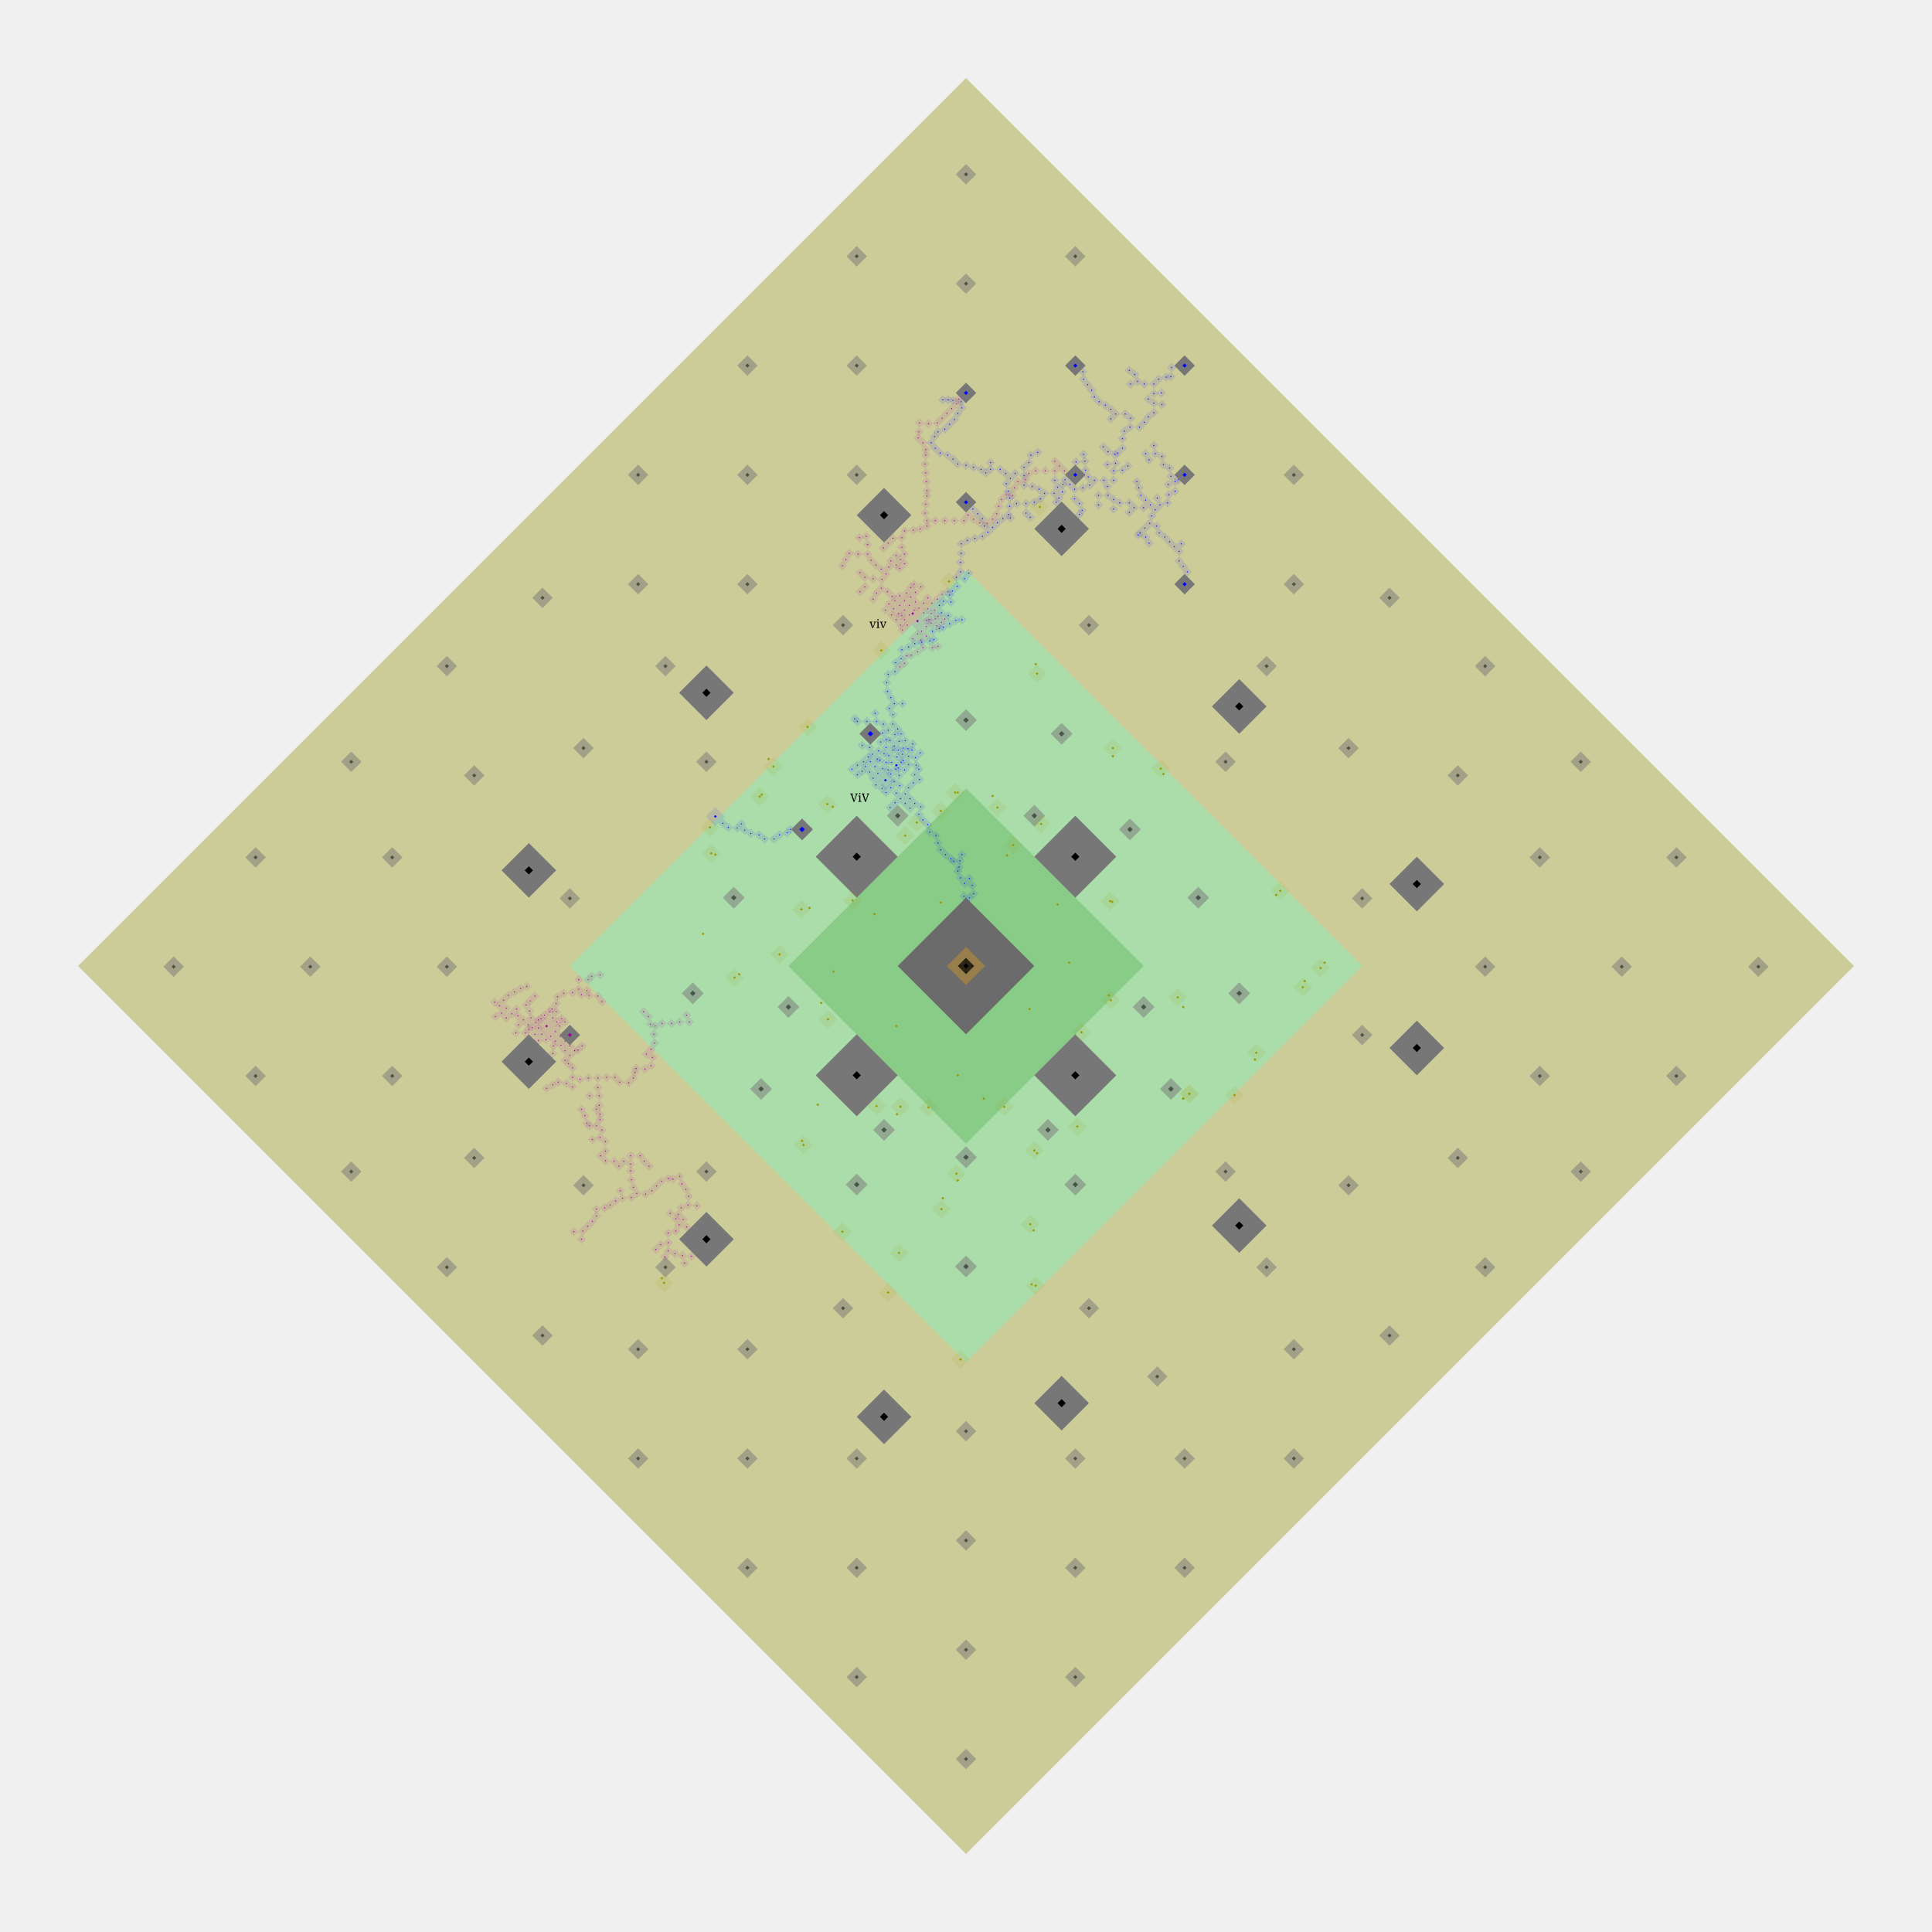
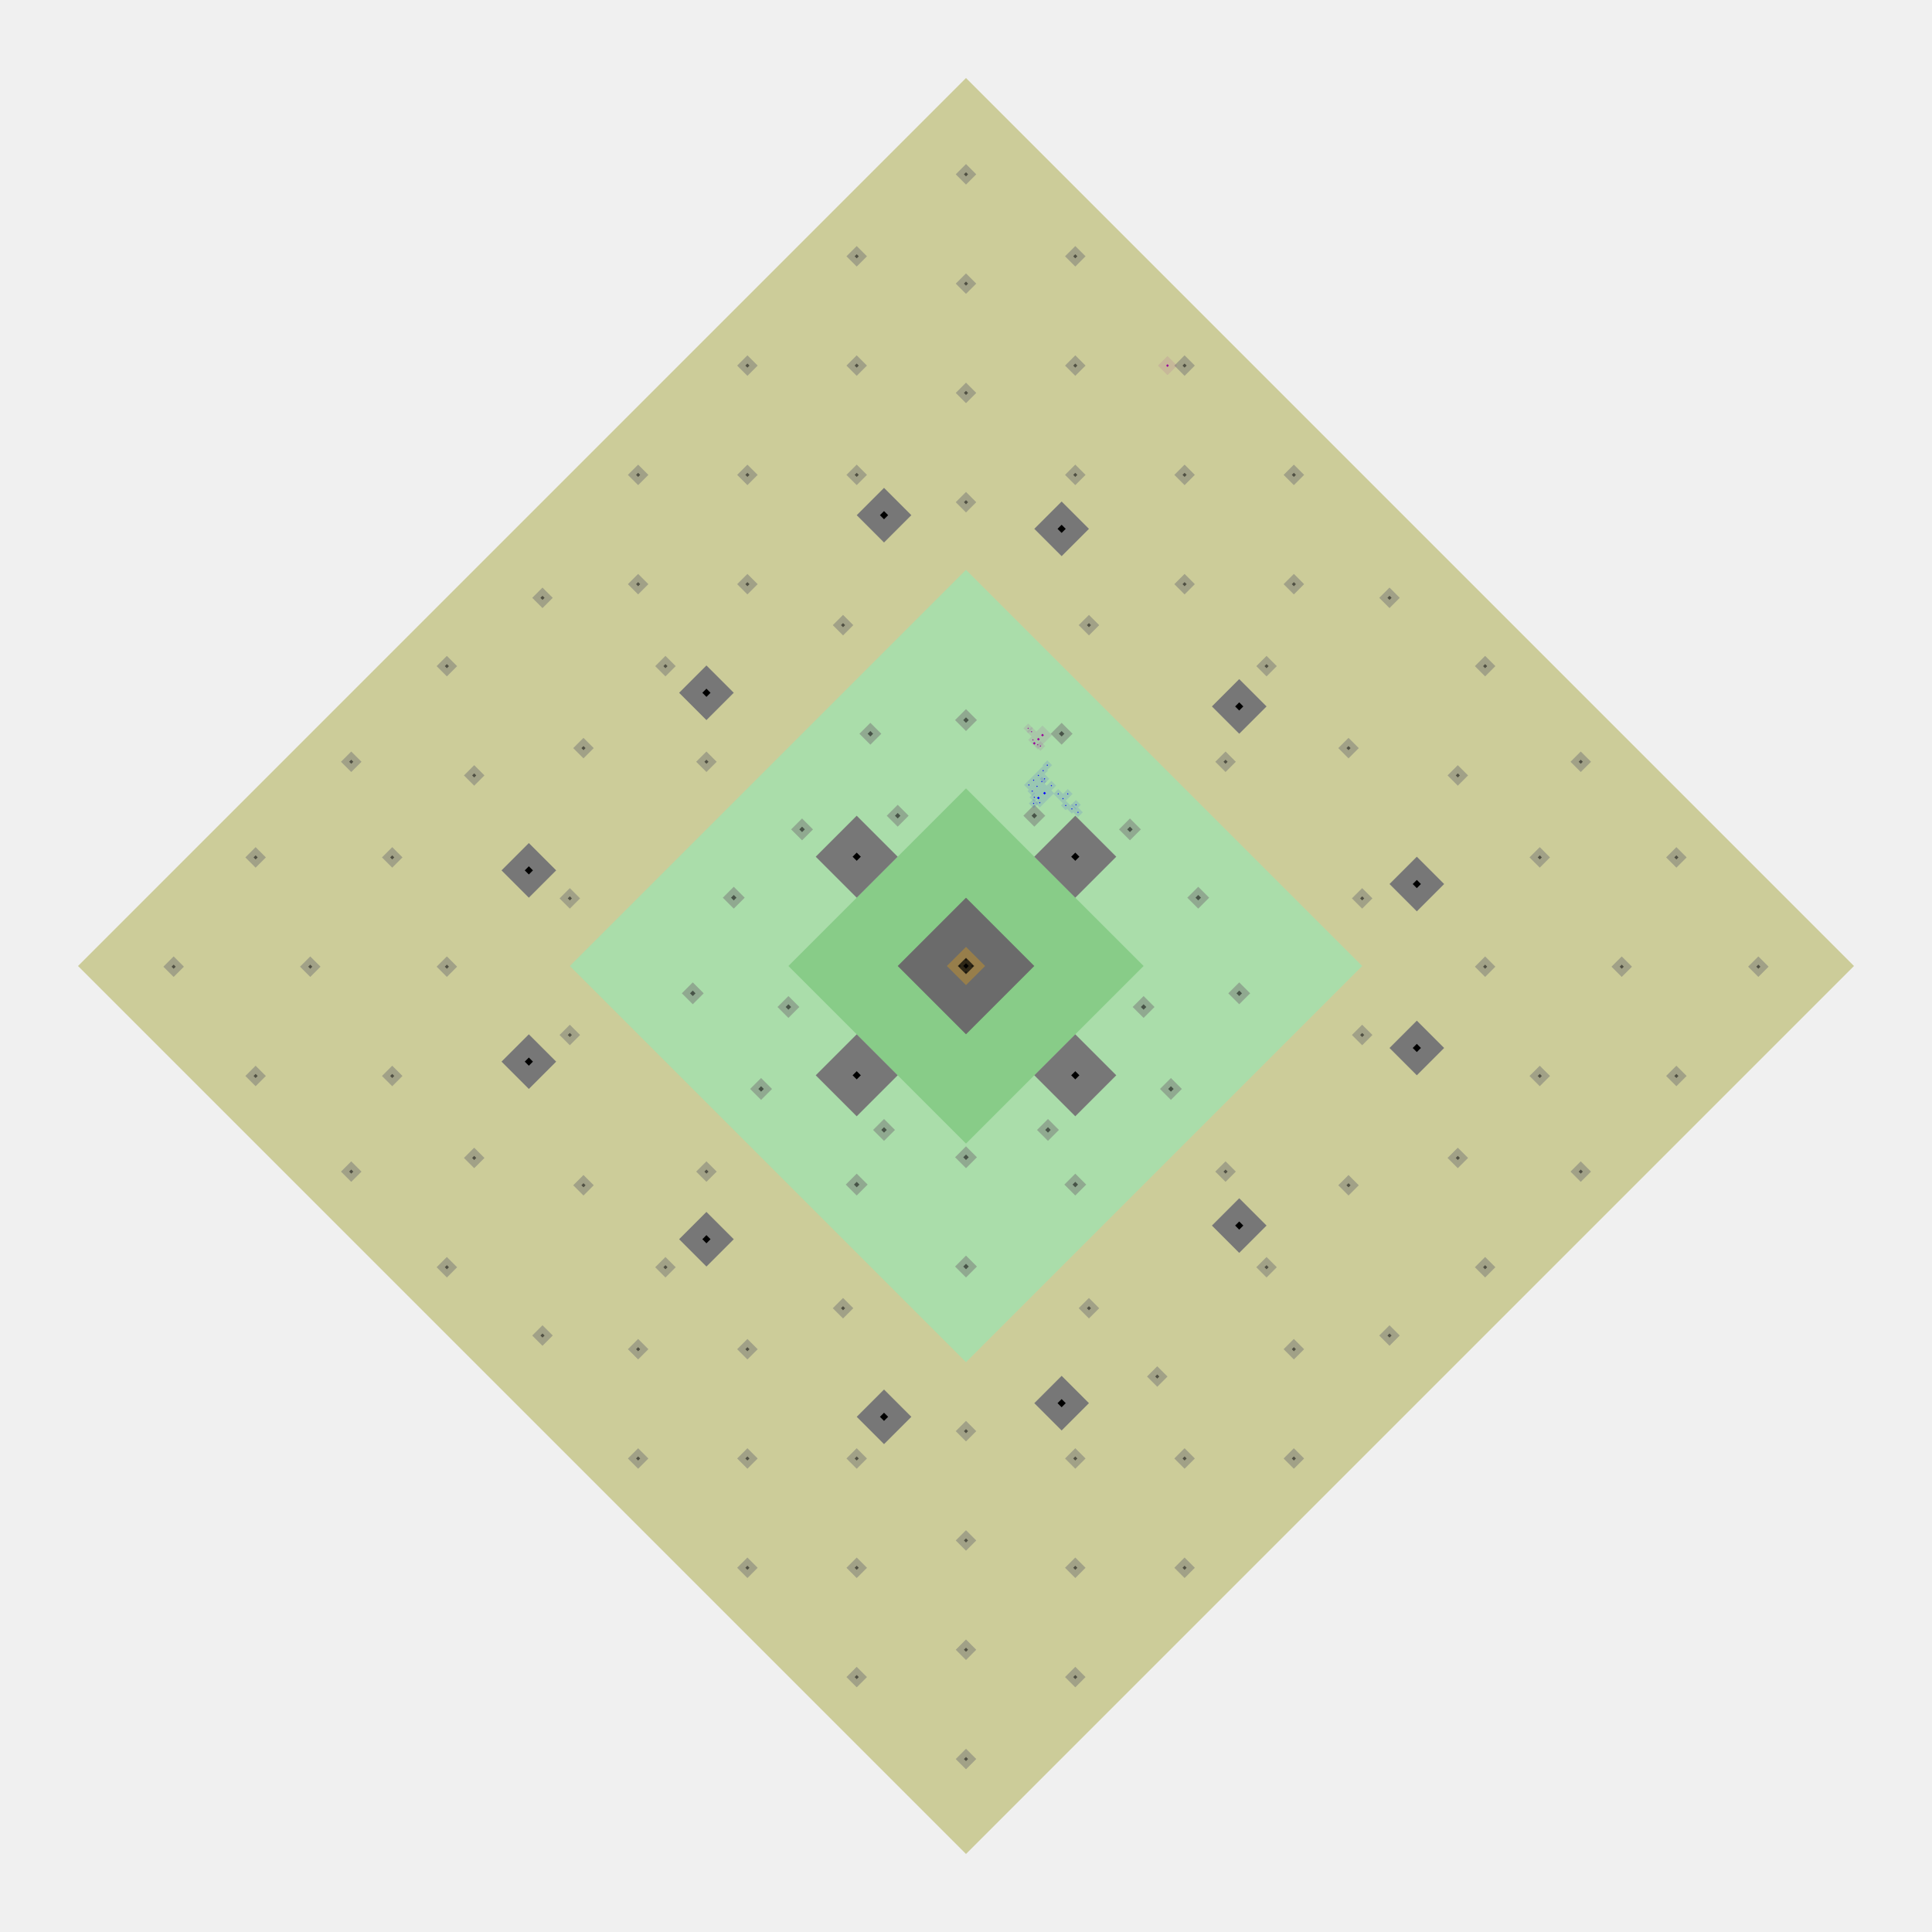
<svg xmlns="http://www.w3.org/2000/svg" id="state-map" version="1.1" viewBox="0 0 2000 2000">
  <style>
svg { background: #aaa; font: 1em serif; }
.concrete { fill: #777; }
.influence { fill-opacity: 0.1; stroke-width: 0; }

.state .labs { fill: #000; fill-opacity: 0.5; }
.state .forts { fill: #000; }
.state .other { fill: #990; }
/*.state .other { display: none; }*/

.viv-1 .alliance { fill: #00f; }
.viv-1 .labs { fill: #00f; }

.viv-2 .alliance { fill: #909; }
.viv-2 .labs { fill: #909; }

.new { fill: #070; }
.old { fill: #900; }

.cap-label { font-size: 0.2em; fill: #fff; }
</style>
  <defs>
    <pattern id="capital-grid" width="2%" height="2%">
      <rect x="0" y="0" width="2" height="2" stroke="#000" stroke-width="0.1" class="concrete" />
    </pattern>
    <symbol id="lab1" width="15" height="15">
      <rect x="0" y="0" width="15" height="15" class="concrete" />
      <rect x="6" y="6" width="3" height="3" class="lab" />
    </symbol>
    <symbol id="lab2" width="15" height="15">
      <rect x="0" y="0" width="15" height="15" class="concrete" />
      <rect x="6" y="6" width="3" height="3" class="lab" />
    </symbol>
    <symbol id="lab3" width="16" height="16">
      <rect x="0" y="0" width="16" height="16" class="concrete" />
      <rect x="6" y="6" width="4" height="4" class="lab" />
    </symbol>
    <symbol id="lab4" width="16" height="16">
      <rect x="0" y="0" width="16" height="16" class="concrete" />
      <rect x="6" y="6" width="4" height="4" class="lab" />
    </symbol>
    <symbol id="bunker" width="40" height="40">
      <rect x="0" y="0" width="40" height="40" class="concrete" />
      <rect x="17" y="17" width="6" height="6" class="fort" />
    </symbol>
    <symbol id="facility" width="60" height="60">
      <rect x="0" y="0" width="60" height="60" class="concrete" />
      <rect x="27" y="27" width="6" height="6" class="fort" />
    </symbol>
    <symbol id="hq" width="14" height="14">
      <rect x="0" y="0" width="14" height="14" class="influence" />
      <rect x="6" y="6" width="2" height="2" />
    </symbol>
    <symbol id="trap" width="2" height="2">
+       <rect x="0" y="0" width="2" height="2" />
+     </symbol>
+     <symbol id="colosseum" width="2" height="2">
      <rect x="0" y="0" width="2" height="2" />
    </symbol>
    <symbol id="tower" width="7" height="7">
      <rect x="0" y="0" width="7" height="7" class="influence" />
      <rect x="3" y="3" width="1" height="1" />
    </symbol>
  </defs>
  <g transform="scale(-1,1) translate(-1650, 350) rotate(-135, 650, 650)">
    <g class="state">
      <rect x="0" y="0" height="1300" width="1300" fill="#cc9" />
      <rect x="360" y="360" height="580" width="580" fill="#ada" />
      <rect x="520" y="520" height="260" width="260" fill="#8c8" />
      <rect x="600" y="600" height="100" width="100" fill="url(#capital-grid)" />
      <rect x="636" y="636" height="28" width="28" fill="#fa0" fill-opacity="0.3" />
      <g fill="#000">
        <rect x="644" y="644" height="12" width="12" fill-opacity="0.7" />
        <rect x="645" y="645" height="1" width="1" />
        <rect x="654" y="645" height="1" width="1" />
        <rect x="645" y="654" height="1" width="1" />
        <rect x="654" y="654" height="1" width="1" />
        <rect x="648" y="648" height="4" width="4" />
      </g>
      <g class="forts">
        <use href="#facility" x="460" y="620" />
        <use href="#facility" x="620" y="460" />
        <use href="#facility" x="620" y="780" />
        <use href="#facility" x="780" y="620" />
        <use href="#bunker" x="380" y="1020" />
        <use href="#bunker" x="640" y="1020" />
        <use href="#bunker" x="900" y="1020" />
        <use href="#bunker" x="1020" y="360" />
        <use href="#bunker" x="1020" y="620" />
        <use href="#bunker" x="1020" y="880" />
        <use href="#bunker" x="240" y="360" />
        <use href="#bunker" x="240" y="620" />
        <use href="#bunker" x="240" y="880" />
        <use href="#bunker" x="380" y="240" />
        <use href="#bunker" x="640" y="240" />
        <use href="#bunker" x="900" y="240" />
      </g>
      <g class="labs">
        <use href="#lab1" x="42" y="202" />
        <use href="#lab1" x="42" y="522" />
        <use href="#lab1" x="42" y="802" />
        <use href="#lab1" x="42" y="1082" />
        <use href="#lab1" x="62" y="62" />
        <use href="#lab1" x="122" y="282" />
        <use href="#lab1" x="122" y="442" />
        <use href="#lab1" x="122" y="602" />
        <use href="#lab1" x="142" y="862" />
        <use href="#lab1" x="142" y="982" />
        <use href="#lab1" x="162" y="1122" />
        <use href="#lab1" x="202" y="42" />
        <use href="#lab1" x="202" y="362" />
        <use href="#lab1" x="202" y="642" />
        <use href="#lab1" x="202" y="762" />
        <use href="#lab1" x="202" y="1242" />
        <use href="#lab1" x="222" y="222" />
        <use href="#lab1" x="282" y="122" />
        <use href="#lab1" x="302" y="482" />
+         <use href="#lab1" x="302" y="882" />
        <use href="#lab1" x="302" y="1142" />
        <use href="#lab1" x="362" y="202" />
        <use href="#lab1" x="402" y="982" />
        <use href="#lab1" x="422" y="1142" />
        <use href="#lab1" x="442" y="122" />
        <use href="#lab1" x="482" y="302" />
        <use href="#lab1" x="482" y="1242" />
        <use href="#lab1" x="522" y="42" />
        <use href="#lab1" x="522" y="1082" />
        <use href="#lab1" x="602" y="122" />
        <use href="#lab1" x="642" y="202" />
        <use href="#lab1" x="642" y="1082" />
        <use href="#lab1" x="682" y="1162" />
        <use href="#lab1" x="762" y="202" />
        <use href="#lab1" x="762" y="1242" />
        <use href="#lab1" x="802" y="42" />
        <use href="#lab1" x="802" y="982" />
        <use href="#lab1" x="842" y="1162" />
        <use href="#lab1" x="862" y="142" />
        <use href="#lab1" x="882" y="302" />
        <use href="#lab1" x="922" y="1082" />
        <use href="#lab1" x="982" y="142" />
        <use href="#lab1" x="982" y="402" />
        <use href="#lab1" x="982" y="802" />
        <use href="#lab1" x="1002" y="1162" />
+         <use href="#lab1" x="1062" y="1062" />
        <use href="#lab1" x="1082" y="42" />
        <use href="#lab1" x="1082" y="522" />
        <use href="#lab1" x="1082" y="642" />
+         <use href="#lab1" x="1082" y="922" />
        <use href="#lab1" x="1082" y="1242" />
        <use href="#lab1" x="1122" y="162" />
        <use href="#lab1" x="1142" y="302" />
        <use href="#lab1" x="1142" y="422" />
        <use href="#lab1" x="1162" y="682" />
+         <use href="#lab1" x="1162" y="842" />
+         <use href="#lab1" x="1162" y="1002" />
        <use href="#lab1" x="1222" y="1222" />
        <use href="#lab1" x="1242" y="202" />
        <use href="#lab1" x="1242" y="482" />
        <use href="#lab1" x="1242" y="762" />
        <use href="#lab1" x="1242" y="1082" />
        <use href="#lab2" x="42" y="362" />
        <use href="#lab2" x="42" y="942" />
        <use href="#lab2" x="62" y="682" />
        <use href="#lab2" x="62" y="1222" />
        <use href="#lab2" x="142" y="142" />
        <use href="#lab2" x="202" y="522" />
        <use href="#lab2" x="262" y="1022" />
        <use href="#lab2" x="302" y="302" />
        <use href="#lab2" x="302" y="682" />
        <use href="#lab2" x="342" y="1242" />
        <use href="#lab2" x="362" y="42" />
        <use href="#lab2" x="482" y="202" />
        <use href="#lab2" x="602" y="982" />
        <use href="#lab2" x="602" y="1222" />
        <use href="#lab2" x="682" y="62" />
        <use href="#lab2" x="682" y="302" />
        <use href="#lab2" x="762" y="1082" />
        <use href="#lab2" x="922" y="1242" />
        <use href="#lab2" x="942" y="42" />
        <use href="#lab2" x="982" y="602" />
+         <use href="#lab2" x="982" y="982" />
        <use href="#lab2" x="1022" y="262" />
+         <use href="#lab2" x="1082" y="762" />
        <use href="#lab2" x="1142" y="1142" />
        <use href="#lab2" x="1222" y="62" />
        <use href="#lab2" x="1222" y="602" />
        <use href="#lab2" x="1242" y="342" />
+         <use href="#lab2" x="1242" y="922" />
        <use href="#lab3" x="402" y="562" />
        <use href="#lab3" x="402" y="702" />
        <use href="#lab3" x="422" y="422" />
        <use href="#lab3" x="422" y="822" />
        <use href="#lab3" x="482" y="742" />
        <use href="#lab3" x="502" y="502" />
        <use href="#lab3" x="522" y="862" />
        <use href="#lab3" x="562" y="402" />
+         <use href="#lab3" x="622" y="862" />
        <use href="#lab3" x="702" y="402" />
+         <use href="#lab3" x="742" y="882" />
        <use href="#lab3" x="822" y="422" />
        <use href="#lab3" x="822" y="822" />
        <use href="#lab3" x="862" y="522" />
        <use href="#lab3" x="862" y="622" />
        <use href="#lab3" x="882" y="742" />
        <use href="#lab4" x="462" y="582" />
        <use href="#lab4" x="582" y="462" />
        <use href="#lab4" x="702" y="802" />
        <use href="#lab4" x="742" y="482" />
        <use href="#lab4" x="802" y="702" />
      </g>
      <g class="other">
-         <use href="#hq" x="802" y="692" />
-         <use href="#hq" x="679" y="510" />
-         <use href="#hq" x="702" y="934" />
-         <use href="#hq" x="812" y="936" />
-         <use href="#hq" x="347" y="461" />
-         <use href="#hq" x="912" y="937" />
-         <use href="#hq" x="910" y="695" />
-         <use href="#hq" x="901" y="382" />
-         <use href="#hq" x="501" y="407" />
-         <use href="#hq" x="713" y="386" />
-         <use href="#hq" x="724" y="512" />
-         <use href="#hq" x="762" y="778" />
-         <use href="#hq" x="694" y="783" />
-         <use href="#hq" x="660" y="863" />
-         <use href="#hq" x="190" y="632" />
-         <use href="#hq" x="608" y="774" />
-         <use href="#hq" x="492" y="588" />
-         <use href="#hq" x="460" y="358" />
-         <use href="#hq" x="1033" y="925" />
-         <use href="#hq" x="465" y="804" />
-         <use href="#hq" x="515" y="788" />
-         <use href="#hq" x="351" y="359" />
-         <use href="#hq" x="616" y="918" />
-         <use href="#hq" x="558" y="458" />
-         <use href="#hq" x="874" y="381" />
-         <use href="#hq" x="475" y="606" />
-         <use href="#hq" x="512" y="567" />
-         <use href="#hq" x="393" y="631" />
-         <use href="#hq" x="607" y="444" />
-         <use href="#hq" x="447" y="483" />
-         <use href="#hq" x="792" y="367" />
-         <use href="#hq" x="745" y="352" />
-         <use href="#hq" x="648" y="930" />
-         <use href="#hq" x="930" y="645" />
-         <use href="#hq" x="557" y="932" />
-         <use href="#hq" x="712" y="784" />
-         <use href="#hq" x="928" y="468" />
-         <use href="#hq" x="564" y="805" />
-         <use href="#hq" x="713" y="386" />
-         <use href="#hq" x="782" y="736" />
-         <use href="#hq" x="775" y="465" />
-         <use href="#hq" x="384" y="482" />
-         <use href="#hq" x="539" y="912" />
-         <use href="#hq" x="503" y="705" />
-         <use href="#hq" x="358" y="539" />
-         <use href="#hq" x="766" y="697" />
-         <use href="#hq" x="484" y="498" />
-         <use href="#hq" x="568" y="512" />
-         <use href="#hq" x="796" y="585" />
-         <use href="#hq" x="738" y="775" />
-         <use href="#hq" x="909" y="805" />
-         <use href="#trap" x="727" y="576" />
-         <use href="#trap" x="664" y="571" />
-         <use href="#trap" x="910" y="695" />
-         <use href="#trap" x="914" y="389" />
-         <use href="#trap" x="505" y="406" />
-         <use href="#trap" x="711" y="393" />
-         <use href="#trap" x="732" y="523" />
-         <use href="#trap" x="770" y="782" />
-         <use href="#trap" x="677" y="714" />
-         <use href="#trap" x="668" y="863" />
-         <use href="#trap" x="198" y="643" />
-         <use href="#trap" x="620" y="754" />
-         <use href="#trap" x="490" y="591" />
-         <use href="#trap" x="464" y="368" />
-         <use href="#trap" x="477" y="809" />
-         <use href="#trap" x="548" y="742" />
-         <use href="#trap" x="625" y="924" />
-         <use href="#trap" x="564" y="460" />
-         <use href="#trap" x="886" y="390" />
-         <use href="#trap" x="554" y="656" />
-         <use href="#trap" x="563" y="575" />
-         <use href="#trap" x="401" y="641" />
-         <use href="#trap" x="462" y="496" />
-         <use href="#trap" x="792" y="369" />
-         <use href="#trap" x="656" y="945" />
-         <use href="#trap" x="934" y="645" />
-         <use href="#trap" x="439" y="656" />
-         <use href="#trap" x="928" y="474" />
-         <use href="#trap" x="577" y="806" />
-         <use href="#trap" x="711" y="393" />
-         <use href="#trap" x="793" y="754" />
-         <use href="#trap" x="778" y="460" />
-         <use href="#trap" x="547" y="914" />
-         <use href="#trap" x="516" y="728" />
-         <use href="#trap" x="760" y="700" />
-         <use href="#trap" x="486" y="498" />
-         <use href="#trap" x="565" y="539" />
-         <use href="#trap" x="803" y="589" />
-         <use href="#trap" x="761" y="627" />
-         <use href="#trap" x="480" y="865" />
-         <use href="#trap" x="921" y="819" />
-       </g>
+ 		</g>
    </g>
    <g class="viv-1">
      <g class="alliance">
-         <use href="#tower" x="573" y="929" />
-         <use href="#tower" x="574" y="922" />
-         <use href="#tower" x="580" y="915" />
-         <use href="#tower" x="584" y="908" />
-         <use href="#tower" x="586" y="901" />
-         <use href="#tower" x="586" y="915" />
-         <use href="#tower" x="591" y="894" />
-         <use href="#tower" x="592" y="887" />
-         <use href="#tower" x="599" y="880" />
-         <use href="#tower" x="606" y="879" />
-         <use href="#tower" x="613" y="875" />
-         <use href="#tower" x="618" y="875" />
-         <use href="#tower" x="696" y="699" />
-         <use href="#tower" x="699" y="694" />
-         <use href="#tower" x="705" y="694" />
-         <use href="#tower" x="706" y="708" />
-         <use href="#tower" x="707" y="715" />
-         <use href="#tower" x="707" y="818" />
-         <use href="#tower" x="707" y="866" />
-         <use href="#tower" x="707" y="874" />
-         <use href="#tower" x="710" y="701" />
-         <use href="#tower" x="710" y="722" />
-         <use href="#tower" x="713" y="708" />
-         <use href="#tower" x="713" y="743" />
-         <use href="#tower" x="713" y="750" />
-         <use href="#tower" x="713" y="845" />
-         <use href="#tower" x="713" y="865" />
-         <use href="#tower" x="714" y="724" />
-         <use href="#tower" x="714" y="732" />
-         <use href="#tower" x="714" y="736" />
-         <use href="#tower" x="714" y="818" />
-         <use href="#tower" x="714" y="873" />
-         <use href="#tower" x="715" y="832" />
-         <use href="#tower" x="715" y="838" />
-         <use href="#tower" x="716" y="757" />
-         <use href="#tower" x="716" y="852" />
-         <use href="#tower" x="718" y="771" />
-         <use href="#tower" x="718" y="859" />
-         <use href="#tower" x="719" y="728" />
-         <use href="#tower" x="719" y="866" />
-         <use href="#tower" x="720" y="764" />
-         <use href="#tower" x="721" y="803" />
-         <use href="#tower" x="721" y="810" />
-         <use href="#tower" x="721" y="817" />
-         <use href="#tower" x="721" y="871" />
-         <use href="#tower" x="722" y="778" />
-         <use href="#tower" x="722" y="785" />
-         <use href="#tower" x="722" y="824" />
-         <use href="#tower" x="722" y="832" />
-         <use href="#tower" x="723" y="792" />
-         <use href="#tower" x="723" y="852" />
-         <use href="#tower" x="725" y="731" />
-         <use href="#tower" x="726" y="859" />
-         <use href="#tower" x="726" y="866" />
-         <use href="#tower" x="728" y="803" />
-         <use href="#tower" x="728" y="810" />
-         <use href="#tower" x="728" y="817" />
-         <use href="#tower" x="728" y="871" />
-         <use href="#tower" x="729" y="834" />
-         <use href="#tower" x="730" y="796" />
-         <use href="#tower" x="730" y="827" />
-         <use href="#tower" x="730" y="852" />
-         <use href="#tower" x="732" y="842" />
-         <use href="#tower" x="732" y="884" />
-         <use href="#tower" x="733" y="847" />
-         <use href="#tower" x="733" y="863" />
-         <use href="#tower" x="733" y="870" />
-         <use href="#tower" x="734" y="860" />
-         <use href="#tower" x="735" y="819" />
-         <use href="#tower" x="736" y="877" />
-         <use href="#tower" x="737" y="835" />
-         <use href="#tower" x="737" y="854" />
-         <use href="#tower" x="739" y="842" />
-         <use href="#tower" x="740" y="868" />
-         <use href="#tower" x="741" y="850" />
-         <use href="#tower" x="742" y="819" />
-         <use href="#tower" x="742" y="841" />
-         <use href="#tower" x="742" y="862" />
-         <use href="#tower" x="744" y="857" />
-         <use href="#tower" x="745" y="835" />
-         <use href="#tower" x="746" y="905" />
-         <use href="#tower" x="746" y="909" />
-         <use href="#tower" x="748" y="843" />
-         <use href="#tower" x="748" y="865" />
-         <use href="#tower" x="748" y="873" />
-         <use href="#tower" x="749" y="817" />
-         <use href="#tower" x="749" y="824" />
-         <use href="#tower" x="749" y="850" />
-         <use href="#tower" x="751" y="843" />
-         <use href="#tower" x="751" y="858" />
-         <use href="#tower" x="752" y="836" />
-         <use href="#tower" x="753" y="898" />
-         <use href="#tower" x="754" y="871" />
-         <use href="#tower" x="755" y="848" />
-         <use href="#tower" x="755" y="854" />
-         <use href="#tower" x="755" y="860" />
-         <use href="#tower" x="756" y="825" />
-         <use href="#tower" x="756" y="867" />
-         <use href="#tower" x="756" y="878" />
-         <use href="#tower" x="757" y="830" />
-         <use href="#tower" x="758" y="842" />
-         <use href="#tower" x="760" y="852" />
-         <use href="#tower" x="760" y="891" />
-         <use href="#tower" x="762" y="836" />
-         <use href="#tower" x="762" y="860" />
-         <use href="#tower" x="762" y="876" />
-         <use href="#tower" x="763" y="848" />
-         <use href="#tower" x="763" y="884" />
-         <use href="#tower" x="764" y="868" />
-         <use href="#tower" x="765" y="844" />
-         <use href="#tower" x="765" y="898" />
-         <use href="#tower" x="767" y="856" />
-         <use href="#tower" x="769" y="836" />
-         <use href="#tower" x="769" y="864" />
-         <use href="#tower" x="770" y="848" />
-         <use href="#tower" x="770" y="870" />
-         <use href="#tower" x="770" y="877" />
-         <use href="#tower" x="777" y="884" />
-         <use href="#tower" x="779" y="891" />
-         <use href="#tower" x="786" y="891" />
-         <use href="#tower" x="788" y="898" />
-         <use href="#tower" x="790" y="905" />
-         <use href="#tower" x="792" y="885" />
-         <use href="#tower" x="796" y="912" />
-         <use href="#tower" x="803" y="917" />
-         <use href="#tower" x="810" y="914" />
-         <use href="#tower" x="817" y="920" />
-         <use href="#tower" x="824" y="919" />
-         <use href="#tower" x="831" y="925" />
-         <use href="#tower" x="838" y="922" />
-         <use href="#tower" x="845" y="920" />
-         <use href="#tower" x="851" y="916" />
-         <use href="#tower" x="858" y="911" />
-         <use href="#tower" x="862" y="909" />
-         <use href="#tower" x="867" y="916" />
-         <use href="#tower" x="874" y="913" />
-         <use href="#tower" x="878" y="911" />
-         <use href="#tower" x="885" y="909" />
-         <use href="#tower" x="887" y="923" />
-         <use href="#tower" x="890" y="916" />
-         <use href="#tower" x="891" y="930" />
-         <use href="#tower" x="892" y="907" />
-         <use href="#tower" x="897" y="903" />
-         <use href="#tower" x="897" y="930" />
-         <use href="#tower" x="902" y="924" />
-         <use href="#tower" x="906" y="930" />
-         <use href="#tower" x="911" y="931" />
-         <use href="#tower" x="918" y="931" />
-         <use href="#tower" x="924" y="938" />
-         <use href="#tower" x="929" y="931" />
-         <use href="#tower" x="931" y="939" />
-         <use href="#tower" x="936" y="932" />
-         <use href="#tower" x="938" y="946" />
-         <use href="#tower" x="945" y="952" />
-         <use href="#tower" x="952" y="959" />
-         <use href="#tower" x="959" y="957" />
-         <use href="#tower" x="966" y="953" />
-         <use href="#tower" x="973" y="949" />
-         <use href="#tower" x="980" y="948" />
-         <use href="#tower" x="982" y="955" />
-         <use href="#tower" x="986" y="962" />
-         <use href="#tower" x="986" y="969" />
-         <use href="#tower" x="986" y="976" />
-         <use href="#tower" x="987" y="948" />
-         <use href="#tower" x="994" y="948" />
-         <use href="#tower" x="1001" y="947" />
-         <use href="#tower" x="1003" y="1041" />
-         <use href="#tower" x="1003" y="1048" />
-         <use href="#tower" x="1004" y="1055" />
-         <use href="#tower" x="1007" y="942" />
-         <use href="#tower" x="1007" y="1034" />
-         <use href="#tower" x="1008" y="946" />
-         <use href="#tower" x="1008" y="1020" />
-         <use href="#tower" x="1008" y="1027" />
-         <use href="#tower" x="1011" y="1057" />
-         <use href="#tower" x="1013" y="1013" />
-         <use href="#tower" x="1015" y="951" />
-         <use href="#tower" x="1017" y="1006" />
-         <use href="#tower" x="1017" y="1058" />
-         <use href="#tower" x="1021" y="957" />
-         <use href="#tower" x="1021" y="999" />
-         <use href="#tower" x="1022" y="928" />
-         <use href="#tower" x="1022" y="934" />
-         <use href="#tower" x="1022" y="948" />
-         <use href="#tower" x="1022" y="993" />
-         <use href="#tower" x="1024" y="1055" />
-         <use href="#tower" x="1025" y="963" />
-         <use href="#tower" x="1028" y="992" />
-         <use href="#tower" x="1029" y="941" />
-         <use href="#tower" x="1029" y="970" />
-         <use href="#tower" x="1031" y="1055" />
-         <use href="#tower" x="1033" y="997" />
-         <use href="#tower" x="1035" y="985" />
-         <use href="#tower" x="1036" y="936" />
-         <use href="#tower" x="1036" y="971" />
-         <use href="#tower" x="1036" y="978" />
-         <use href="#tower" x="1038" y="1055" />
-         <use href="#tower" x="1041" y="956" />
-         <use href="#tower" x="1043" y="934" />
-         <use href="#tower" x="1043" y="971" />
-         <use href="#tower" x="1044" y="1078" />
-         <use href="#tower" x="1045" y="1057" />
-         <use href="#tower" x="1046" y="949" />
-         <use href="#tower" x="1048" y="963" />
-         <use href="#tower" x="1048" y="1074" />
-         <use href="#tower" x="1049" y="942" />
-         <use href="#tower" x="1050" y="935" />
-         <use href="#tower" x="1051" y="1070" />
-         <use href="#tower" x="1052" y="920" />
-         <use href="#tower" x="1052" y="1058" />
-         <use href="#tower" x="1054" y="969" />
-         <use href="#tower" x="1056" y="1063" />
-         <use href="#tower" x="1057" y="921" />
-         <use href="#tower" x="1057" y="928" />
-         <use href="#tower" x="1060" y="894" />
-         <use href="#tower" x="1061" y="969" />
-         <use href="#tower" x="1064" y="923" />
-         <use href="#tower" x="1064" y="930" />
-         <use href="#tower" x="1065" y="895" />
-         <use href="#tower" x="1067" y="937" />
-         <use href="#tower" x="1068" y="902" />
-         <use href="#tower" x="1068" y="909" />
-         <use href="#tower" x="1068" y="973" />
-         <use href="#tower" x="1070" y="928" />
-         <use href="#tower" x="1075" y="916" />
-         <use href="#tower" x="1075" y="923" />
-         <use href="#tower" x="1075" y="930" />
-         <use href="#tower" x="1075" y="970" />
-         <use href="#tower" x="1081" y="887" />
-         <use href="#tower" x="1082" y="911" />
-         <use href="#tower" x="1088" y="836" />
-         <use href="#tower" x="1088" y="894" />
-         <use href="#tower" x="1089" y="873" />
-         <use href="#tower" x="1089" y="908" />
-         <use href="#tower" x="1090" y="822" />
-         <use href="#tower" x="1091" y="836" />
-         <use href="#tower" x="1092" y="829" />
-         <use href="#tower" x="1094" y="915" />
-         <use href="#tower" x="1095" y="887" />
-         <use href="#tower" x="1096" y="880" />
-         <use href="#tower" x="1096" y="908" />
-         <use href="#tower" x="1096" y="935" />
-         <use href="#tower" x="1097" y="773" />
-         <use href="#tower" x="1097" y="922" />
-         <use href="#tower" x="1098" y="780" />
-         <use href="#tower" x="1098" y="836" />
-         <use href="#tower" x="1098" y="859" />
-         <use href="#tower" x="1098" y="873" />
-         <use href="#tower" x="1099" y="787" />
-         <use href="#tower" x="1101" y="894" />
-         <use href="#tower" x="1103" y="901" />
-         <use href="#tower" x="1103" y="929" />
-         <use href="#tower" x="1105" y="822" />
-         <use href="#tower" x="1105" y="836" />
-         <use href="#tower" x="1105" y="859" />
-         <use href="#tower" x="1105" y="866" />
-         <use href="#tower" x="1106" y="794" />
-         <use href="#tower" x="1106" y="801" />
-         <use href="#tower" x="1106" y="808" />
-         <use href="#tower" x="1106" y="815" />
-         <use href="#tower" x="1107" y="935" />
-         <use href="#tower" x="1108" y="829" />
-         <use href="#tower" x="1110" y="894" />
-         <use href="#tower" x="1112" y="840" />
-         <use href="#tower" x="1112" y="852" />
-         <use href="#tower" x="1113" y="798" />
-         <use href="#tower" x="1117" y="901" />
-         <use href="#tower" x="1117" y="910" />
-         <use href="#tower" x="1119" y="842" />
-         <use href="#tower" x="1119" y="849" />
-         <use href="#tower" x="1119" y="856" />
-         <use href="#tower" x="1119" y="863" />
-         <use href="#tower" x="1123" y="870" />
-         <use href="#tower" x="1124" y="895" />
-         <use href="#tower" x="1124" y="905" />
-         <use href="#tower" x="1126" y="842" />
-         <use href="#tower" x="1126" y="876" />
-         <use href="#tower" x="1127" y="919" />
-         <use href="#tower" x="1127" y="926" />
-         <use href="#tower" x="1129" y="849" />
-         <use href="#tower" x="1130" y="912" />
-         <use href="#tower" x="1131" y="894" />
-         <use href="#tower" x="1133" y="838" />
-         <use href="#tower" x="1133" y="911" />
-         <use href="#tower" x="1140" y="843" />
-         <use href="#tower" x="1140" y="911" />
-         <use href="#tower" x="1147" y="841" />
-         <use href="#tower" x="1147" y="851" />
-         <use href="#tower" x="1147" y="918" />
-         <use href="#tower" x="1151" y="883" />
-         <use href="#tower" x="1153" y="890" />
-         <use href="#tower" x="1153" y="941" />
-         <use href="#tower" x="1154" y="848" />
-         <use href="#tower" x="1154" y="922" />
-         <use href="#tower" x="1155" y="855" />
-         <use href="#tower" x="1157" y="962" />
-         <use href="#tower" x="1157" y="969" />
-         <use href="#tower" x="1158" y="847" />
-         <use href="#tower" x="1158" y="869" />
-         <use href="#tower" x="1159" y="955" />
-         <use href="#tower" x="1160" y="862" />
-         <use href="#tower" x="1160" y="883" />
-         <use href="#tower" x="1160" y="941" />
-         <use href="#tower" x="1160" y="948" />
-         <use href="#tower" x="1160" y="976" />
-         <use href="#tower" x="1161" y="921" />
-         <use href="#tower" x="1161" y="983" />
-         <use href="#tower" x="1162" y="990" />
-         <use href="#tower" x="1163" y="876" />
-         <use href="#tower" x="1165" y="890" />
-         <use href="#tower" x="1167" y="934" />
-         <use href="#tower" x="1167" y="996" />
-         <use href="#tower" x="1168" y="914" />
-         <use href="#tower" x="1168" y="927" />
-         <use href="#tower" x="1175" y="914" />
-         <use href="#tower" x="1182" y="915" />
-         <use href="#tower" x="1189" y="914" />
-         <use href="#tower" x="1193" y="952" />
-         <use href="#tower" x="1195" y="928" />
-         <use href="#tower" x="1196" y="921" />
-         <use href="#tower" x="1200" y="949" />
-         <use href="#tower" x="1201" y="914" />
-         <use href="#tower" x="1202" y="963" />
-         <use href="#tower" x="1203" y="928" />
-         <use href="#tower" x="1203" y="942" />
-         <use href="#tower" x="1203" y="956" />
-         <use href="#tower" x="1209" y="923" />
-         <use href="#tower" x="1210" y="935" />
-         <use href="#tower" x="1217" y="935" />
-         <use href="#tower" x="1224" y="931" />
-         <use href="#tower" x="1228" y="928" />
-         <use href="#tower" x="1235" y="934" />
-         <use href="#hq" x="569" y="936" />
-         <use href="#hq" x="720" y="838" />
-         <use href="#trap" x="745" y="847" />
+         <use href="#tower" x="815" y="716" />
+         <use href="#tower" x="820" y="712" />
+         <use href="#tower" x="820" y="720" />
+         <use href="#tower" x="823" y="726" />
+         <use href="#tower" x="825" y="733" />
+         <use href="#tower" x="830" y="726" />
+         <use href="#tower" x="832" y="733" />
+         <use href="#tower" x="837" y="691" />
+         <use href="#tower" x="837" y="726" />
+         <use href="#tower" x="839" y="684" />
+         <use href="#tower" x="839" y="733" />
+         <use href="#tower" x="840" y="698" />
+         <use href="#tower" x="840" y="705" />
+         <use href="#tower" x="841" y="677" />
+         <use href="#tower" x="841" y="716" />
+         <use href="#tower" x="841" y="726" />
+         <use href="#tower" x="845" y="684" />
+         <use href="#tower" x="846" y="733" />
+         <use href="#tower" x="847" y="698" />
+         <use href="#tower" x="853" y="734" />
+         <use href="#hq" x="827" y="712" />
+         <use href="#trap" x="825" y="719" />
      </g>
      <g class="labs">
-         <use href="#lab1" x="1062" y="1062" />
-         <use href="#lab1" x="1082" y="922" />
-         <use href="#lab1" x="1162" y="842" />
-         <use href="#lab1" x="1162" y="1002" />
-         <use href="#lab2" x="982" y="982" />
-         <use href="#lab2" x="1082" y="762" />
-         <use href="#lab2" x="1242" y="922" />
-         <use href="#lab3" x="622" y="862" />
-         <use href="#lab3" x="742" y="882" />
-       </g>
+ 	</g>
    </g>
    <g class="viv-2">
      <g class="alliance">
-         <use href="#tower" x="165" y="728" />
-         <use href="#tower" x="165" y="739" />
-         <use href="#tower" x="172" y="733" />
-         <use href="#tower" x="179" y="733" />
-         <use href="#tower" x="186" y="733" />
-         <use href="#tower" x="193" y="734" />
-         <use href="#tower" x="198" y="739" />
-         <use href="#tower" x="205" y="734" />
-         <use href="#tower" x="211" y="732" />
-         <use href="#tower" x="212" y="666" />
-         <use href="#tower" x="213" y="654" />
-         <use href="#tower" x="218" y="731" />
-         <use href="#tower" x="219" y="666" />
-         <use href="#tower" x="220" y="656" />
-         <use href="#tower" x="223" y="635" />
-         <use href="#tower" x="223" y="649" />
-         <use href="#tower" x="225" y="728" />
-         <use href="#tower" x="226" y="662" />
-         <use href="#tower" x="227" y="642" />
-         <use href="#tower" x="229" y="735" />
-         <use href="#tower" x="232" y="722" />
-         <use href="#tower" x="233" y="635" />
-         <use href="#tower" x="233" y="669" />
-         <use href="#tower" x="239" y="721" />
-         <use href="#tower" x="240" y="665" />
-         <use href="#tower" x="240" y="768" />
-         <use href="#tower" x="240" y="775" />
-         <use href="#tower" x="241" y="728" />
-         <use href="#tower" x="245" y="714" />
-         <use href="#tower" x="245" y="735" />
-         <use href="#tower" x="246" y="754" />
-         <use href="#tower" x="246" y="761" />
-         <use href="#tower" x="246" y="793" />
-         <use href="#tower" x="247" y="667" />
-         <use href="#tower" x="247" y="775" />
-         <use href="#tower" x="249" y="674" />
-         <use href="#tower" x="249" y="682" />
-         <use href="#tower" x="250" y="864" />
-         <use href="#tower" x="251" y="660" />
-         <use href="#tower" x="251" y="742" />
-         <use href="#tower" x="252" y="712" />
-         <use href="#tower" x="253" y="754" />
-         <use href="#tower" x="253" y="789" />
-         <use href="#tower" x="254" y="668" />
-         <use href="#tower" x="254" y="675" />
-         <use href="#tower" x="254" y="782" />
-         <use href="#tower" x="254" y="805" />
-         <use href="#tower" x="254" y="809" />
-         <use href="#tower" x="256" y="747" />
-         <use href="#tower" x="257" y="862" />
-         <use href="#tower" x="258" y="816" />
-         <use href="#tower" x="259" y="712" />
-         <use href="#tower" x="259" y="800" />
-         <use href="#tower" x="260" y="793" />
-         <use href="#tower" x="260" y="823" />
-         <use href="#tower" x="261" y="678" />
-         <use href="#tower" x="262" y="753" />
-         <use href="#tower" x="263" y="860" />
-         <use href="#tower" x="265" y="954" />
-         <use href="#tower" x="266" y="712" />
-         <use href="#tower" x="266" y="802" />
-         <use href="#tower" x="268" y="675" />
-         <use href="#tower" x="268" y="732" />
-         <use href="#tower" x="268" y="739" />
-         <use href="#tower" x="268" y="853" />
-         <use href="#tower" x="268" y="927" />
-         <use href="#tower" x="269" y="746" />
-         <use href="#tower" x="270" y="806" />
-         <use href="#tower" x="270" y="846" />
-         <use href="#tower" x="271" y="812" />
-         <use href="#tower" x="272" y="945" />
-         <use href="#tower" x="272" y="952" />
-         <use href="#tower" x="273" y="709" />
-         <use href="#tower" x="274" y="668" />
-         <use href="#tower" x="275" y="681" />
-         <use href="#tower" x="275" y="920" />
-         <use href="#tower" x="275" y="965" />
-         <use href="#tower" x="276" y="705" />
-         <use href="#tower" x="276" y="813" />
-         <use href="#tower" x="276" y="827" />
-         <use href="#tower" x="276" y="931" />
-         <use href="#tower" x="276" y="959" />
-         <use href="#tower" x="277" y="853" />
-         <use href="#tower" x="278" y="688" />
-         <use href="#tower" x="279" y="695" />
-         <use href="#tower" x="279" y="905" />
-         <use href="#tower" x="279" y="944" />
-         <use href="#tower" x="279" y="952" />
-         <use href="#tower" x="280" y="885" />
-         <use href="#tower" x="280" y="920" />
-         <use href="#tower" x="281" y="846" />
-         <use href="#tower" x="281" y="912" />
-         <use href="#tower" x="282" y="938" />
-         <use href="#tower" x="283" y="702" />
-         <use href="#tower" x="283" y="820" />
-         <use href="#tower" x="283" y="924" />
-         <use href="#tower" x="283" y="931" />
-         <use href="#tower" x="283" y="960" />
-         <use href="#tower" x="284" y="860" />
-         <use href="#tower" x="284" y="866" />
-         <use href="#tower" x="284" y="871" />
-         <use href="#tower" x="284" y="919" />
-         <use href="#tower" x="285" y="900" />
-         <use href="#tower" x="286" y="890" />
-         <use href="#tower" x="286" y="907" />
-         <use href="#tower" x="286" y="944" />
-         <use href="#tower" x="288" y="827" />
-         <use href="#tower" x="288" y="841" />
-         <use href="#tower" x="288" y="914" />
-         <use href="#tower" x="290" y="920" />
-         <use href="#tower" x="290" y="927" />
-         <use href="#tower" x="290" y="960" />
-         <use href="#tower" x="291" y="871" />
-         <use href="#tower" x="291" y="878" />
-         <use href="#tower" x="291" y="892" />
-         <use href="#tower" x="291" y="899" />
-         <use href="#tower" x="292" y="885" />
-         <use href="#tower" x="294" y="920" />
-         <use href="#tower" x="294" y="933" />
-         <use href="#tower" x="295" y="834" />
-         <use href="#tower" x="296" y="940" />
-         <use href="#tower" x="297" y="919" />
-         <use href="#tower" x="297" y="958" />
-         <use href="#tower" x="298" y="871" />
-         <use href="#tower" x="298" y="878" />
-         <use href="#tower" x="298" y="885" />
-         <use href="#tower" x="298" y="892" />
-         <use href="#tower" x="298" y="899" />
-         <use href="#tower" x="301" y="869" />
-         <use href="#tower" x="302" y="828" />
-         <use href="#tower" x="302" y="919" />
-         <use href="#tower" x="302" y="940" />
-         <use href="#tower" x="304" y="956" />
-         <use href="#tower" x="305" y="900" />
-         <use href="#tower" x="306" y="905" />
-         <use href="#tower" x="306" y="911" />
-         <use href="#tower" x="307" y="869" />
-         <use href="#tower" x="308" y="815" />
-         <use href="#tower" x="308" y="822" />
-         <use href="#tower" x="308" y="918" />
-         <use href="#tower" x="309" y="940" />
-         <use href="#tower" x="310" y="953" />
-         <use href="#tower" x="312" y="899" />
-         <use href="#tower" x="312" y="904" />
-         <use href="#tower" x="312" y="918" />
-         <use href="#tower" x="313" y="913" />
-         <use href="#tower" x="314" y="808" />
-         <use href="#tower" x="319" y="919" />
-         <use href="#tower" x="321" y="808" />
-         <use href="#tower" x="325" y="923" />
-         <use href="#tower" x="326" y="811" />
-         <use href="#tower" x="330" y="813" />
-         <use href="#tower" x="332" y="921" />
-         <use href="#tower" x="336" y="806" />
-         <use href="#tower" x="339" y="915" />
-         <use href="#tower" x="343" y="804" />
-         <use href="#tower" x="344" y="907" />
-         <use href="#tower" x="346" y="913" />
-         <use href="#tower" x="348" y="816" />
-         <use href="#tower" x="349" y="901" />
-         <use href="#tower" x="350" y="809" />
-         <use href="#tower" x="351" y="906" />
-         <use href="#tower" x="353" y="920" />
-         <use href="#tower" x="354" y="887" />
-         <use href="#tower" x="355" y="816" />
-         <use href="#tower" x="355" y="894" />
-         <use href="#tower" x="360" y="913" />
-         <use href="#tower" x="362" y="818" />
-         <use href="#tower" x="365" y="913" />
-         <use href="#tower" x="368" y="825" />
-         <use href="#tower" x="372" y="908" />
-         <use href="#tower" x="373" y="835" />
-         <use href="#tower" x="375" y="830" />
-         <use href="#tower" x="377" y="842" />
-         <use href="#tower" x="377" y="849" />
-         <use href="#tower" x="382" y="827" />
-         <use href="#tower" x="389" y="820" />
-         <use href="#tower" x="396" y="815" />
-         <use href="#tower" x="403" y="808" />
-         <use href="#tower" x="406" y="815" />
-         <use href="#tower" x="817" y="914" />
-         <use href="#tower" x="823" y="913" />
-         <use href="#tower" x="830" y="917" />
-         <use href="#tower" x="834" y="914" />
-         <use href="#tower" x="841" y="912" />
-         <use href="#tower" x="843" y="998" />
-         <use href="#tower" x="846" y="939" />
-         <use href="#tower" x="847" y="925" />
-         <use href="#tower" x="847" y="983" />
-         <use href="#tower" x="848" y="911" />
-         <use href="#tower" x="848" y="944" />
-         <use href="#tower" x="848" y="966" />
-         <use href="#tower" x="849" y="951" />
-         <use href="#tower" x="849" y="958" />
-         <use href="#tower" x="849" y="1030" />
-         <use href="#tower" x="850" y="998" />
-         <use href="#tower" x="852" y="918" />
-         <use href="#tower" x="853" y="939" />
-         <use href="#tower" x="854" y="925" />
-         <use href="#tower" x="854" y="985" />
-         <use href="#tower" x="855" y="904" />
-         <use href="#tower" x="855" y="945" />
-         <use href="#tower" x="855" y="954" />
-         <use href="#tower" x="855" y="961" />
-         <use href="#tower" x="855" y="968" />
-         <use href="#tower" x="856" y="950" />
-         <use href="#tower" x="856" y="1032" />
-         <use href="#tower" x="857" y="1005" />
-         <use href="#tower" x="857" y="1012" />
-         <use href="#tower" x="859" y="917" />
-         <use href="#tower" x="859" y="924" />
-         <use href="#tower" x="860" y="901" />
-         <use href="#tower" x="861" y="985" />
-         <use href="#tower" x="862" y="945" />
-         <use href="#tower" x="862" y="952" />
-         <use href="#tower" x="862" y="959" />
-         <use href="#tower" x="862" y="966" />
-         <use href="#tower" x="862" y="998" />
-         <use href="#tower" x="863" y="971" />
-         <use href="#tower" x="863" y="978" />
-         <use href="#tower" x="863" y="1034" />
-         <use href="#tower" x="866" y="924" />
-         <use href="#tower" x="868" y="991" />
-         <use href="#tower" x="869" y="945" />
-         <use href="#tower" x="869" y="952" />
-         <use href="#tower" x="869" y="959" />
-         <use href="#tower" x="869" y="966" />
-         <use href="#tower" x="869" y="1027" />
-         <use href="#tower" x="871" y="928" />
-         <use href="#tower" x="872" y="923" />
-         <use href="#tower" x="873" y="927" />
-         <use href="#tower" x="874" y="917" />
-         <use href="#tower" x="874" y="936" />
-         <use href="#tower" x="874" y="943" />
-         <use href="#tower" x="874" y="1006" />
-         <use href="#tower" x="874" y="1013" />
-         <use href="#tower" x="875" y="992" />
-         <use href="#tower" x="875" y="999" />
-         <use href="#tower" x="876" y="950" />
-         <use href="#tower" x="876" y="957" />
-         <use href="#tower" x="876" y="963" />
-         <use href="#tower" x="876" y="1020" />
-         <use href="#tower" x="878" y="923" />
-         <use href="#tower" x="879" y="930" />
-         <use href="#tower" x="880" y="916" />
-         <use href="#tower" x="880" y="936" />
-         <use href="#tower" x="881" y="943" />
-         <use href="#tower" x="882" y="923" />
-         <use href="#tower" x="882" y="995" />
-         <use href="#tower" x="882" y="1038" />
-         <use href="#tower" x="883" y="957" />
-         <use href="#tower" x="883" y="964" />
-         <use href="#tower" x="883" y="1027" />
-         <use href="#tower" x="884" y="930" />
-         <use href="#tower" x="885" y="916" />
-         <use href="#tower" x="887" y="937" />
-         <use href="#tower" x="888" y="944" />
-         <use href="#tower" x="888" y="964" />
-         <use href="#tower" x="888" y="998" />
-         <use href="#tower" x="888" y="1034" />
-         <use href="#tower" x="889" y="986" />
-         <use href="#tower" x="889" y="991" />
-         <use href="#tower" x="891" y="957" />
-         <use href="#tower" x="892" y="1013" />
-         <use href="#tower" x="894" y="936" />
-         <use href="#tower" x="896" y="986" />
-         <use href="#tower" x="896" y="992" />
-         <use href="#tower" x="896" y="998" />
-         <use href="#tower" x="899" y="1013" />
-         <use href="#tower" x="901" y="936" />
-         <use href="#tower" x="903" y="993" />
-         <use href="#tower" x="906" y="1000" />
-         <use href="#tower" x="906" y="1013" />
-         <use href="#tower" x="907" y="934" />
-         <use href="#tower" x="913" y="1007" />
-         <use href="#tower" x="920" y="1010" />
-         <use href="#tower" x="927" y="1004" />
-         <use href="#tower" x="933" y="1000" />
-         <use href="#tower" x="940" y="997" />
-         <use href="#tower" x="944" y="1001" />
-         <use href="#tower" x="948" y="1008" />
-         <use href="#tower" x="950" y="995" />
-         <use href="#tower" x="955" y="1014" />
-         <use href="#tower" x="957" y="988" />
-         <use href="#tower" x="962" y="1019" />
-         <use href="#tower" x="964" y="981" />
-         <use href="#tower" x="966" y="1023" />
-         <use href="#tower" x="971" y="974" />
-         <use href="#tower" x="972" y="1030" />
-         <use href="#tower" x="978" y="975" />
-         <use href="#tower" x="978" y="1037" />
-         <use href="#tower" x="979" y="968" />
-         <use href="#tower" x="981" y="961" />
-         <use href="#tower" x="984" y="1044" />
-         <use href="#tower" x="986" y="955" />
-         <use href="#tower" x="991" y="1050" />
-         <use href="#tower" x="993" y="954" />
-         <use href="#tower" x="995" y="1054" />
-         <use href="#tower" x="998" y="1061" />
-         <use href="#tower" x="998" y="1068" />
-         <use href="#tower" x="1000" y="955" />
-         <use href="#tower" x="1003" y="1072" />
-         <use href="#tower" x="1007" y="959" />
-         <use href="#tower" x="1010" y="1078" />
-         <use href="#tower" x="1014" y="962" />
-         <use href="#tower" x="1016" y="1071" />
-         <use href="#tower" x="1021" y="962" />
-         <use href="#tower" x="1023" y="1065" />
-         <use href="#tower" x="1025" y="957" />
-         <use href="#tower" x="1030" y="1065" />
-         <use href="#tower" x="1032" y="961" />
-         <use href="#tower" x="1037" y="1065" />
-         <use href="#tower" x="1039" y="963" />
-         <use href="#tower" x="1044" y="1065" />
-         <use href="#tower" x="1046" y="959" />
-         <use href="#tower" x="1051" y="1065" />
-         <use href="#tower" x="1053" y="961" />
-         <use href="#tower" x="1056" y="1067" />
-         <use href="#tower" x="1060" y="958" />
-         <use href="#tower" x="1067" y="951" />
-         <use href="#tower" x="1074" y="944" />
-         <use href="#tower" x="1081" y="937" />
-         <use href="#tower" x="1081" y="944" />
-         <use href="#tower" x="1081" y="951" />
-         <use href="#hq" x="292" y="906" />
-         <use href="#hq" x="860" y="931" />
-         <use href="#trap" x="868" y="946" />
+         <use href="#tower" x="861" y="756" />
+         <use href="#tower" x="861" y="763" />
+         <use href="#tower" x="862" y="753" />
+         <use href="#tower" x="866" y="770" />
+         <use href="#tower" x="866" y="775" />
+         <use href="#hq" x="868" y="756" />
+         <use href="#hq" x="1230" y="935" />
+         <use href="#trap" x="868" y="762" />
+         <use href="#colosseum" x="862" y="762" />
      </g>
      <g class="labs">
-         <use href="#lab1" x="302" y="882" />
-       </g>
+ 	</g>
    </g>
  </g>
-   <text x="880" y="830">ViV</text>
-   <text x="900" y="650">viv</text>
</svg>
